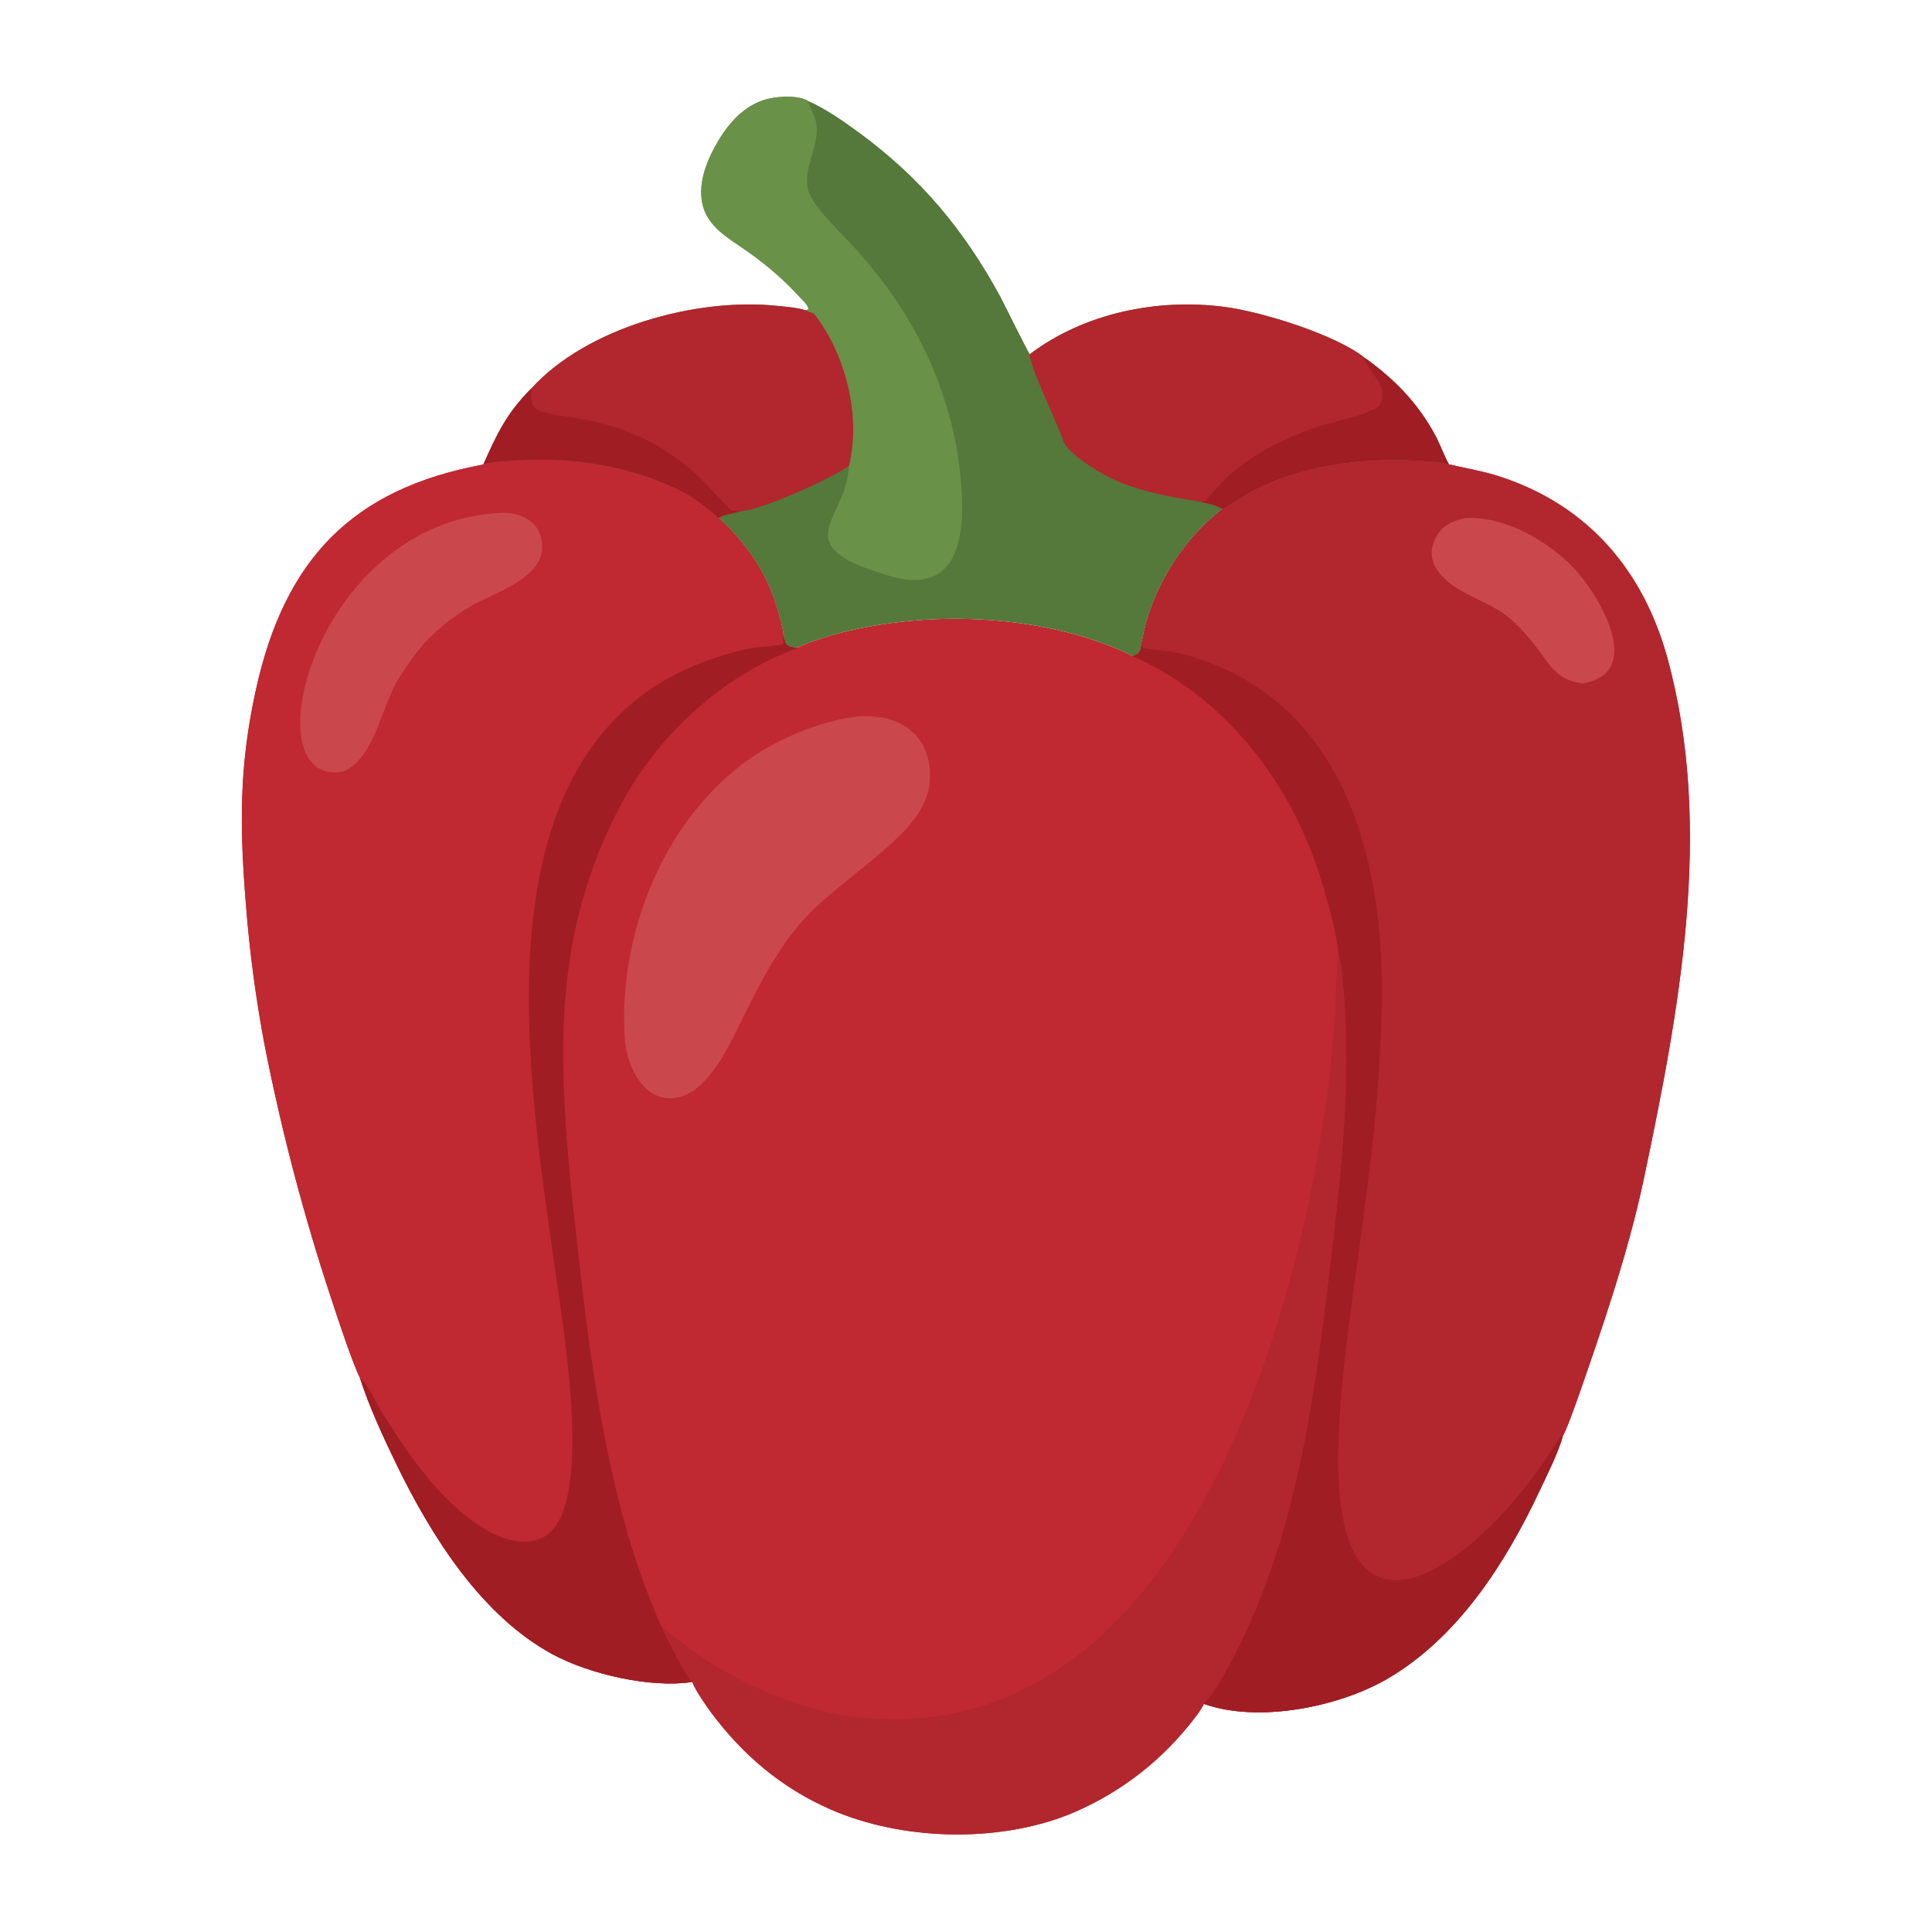
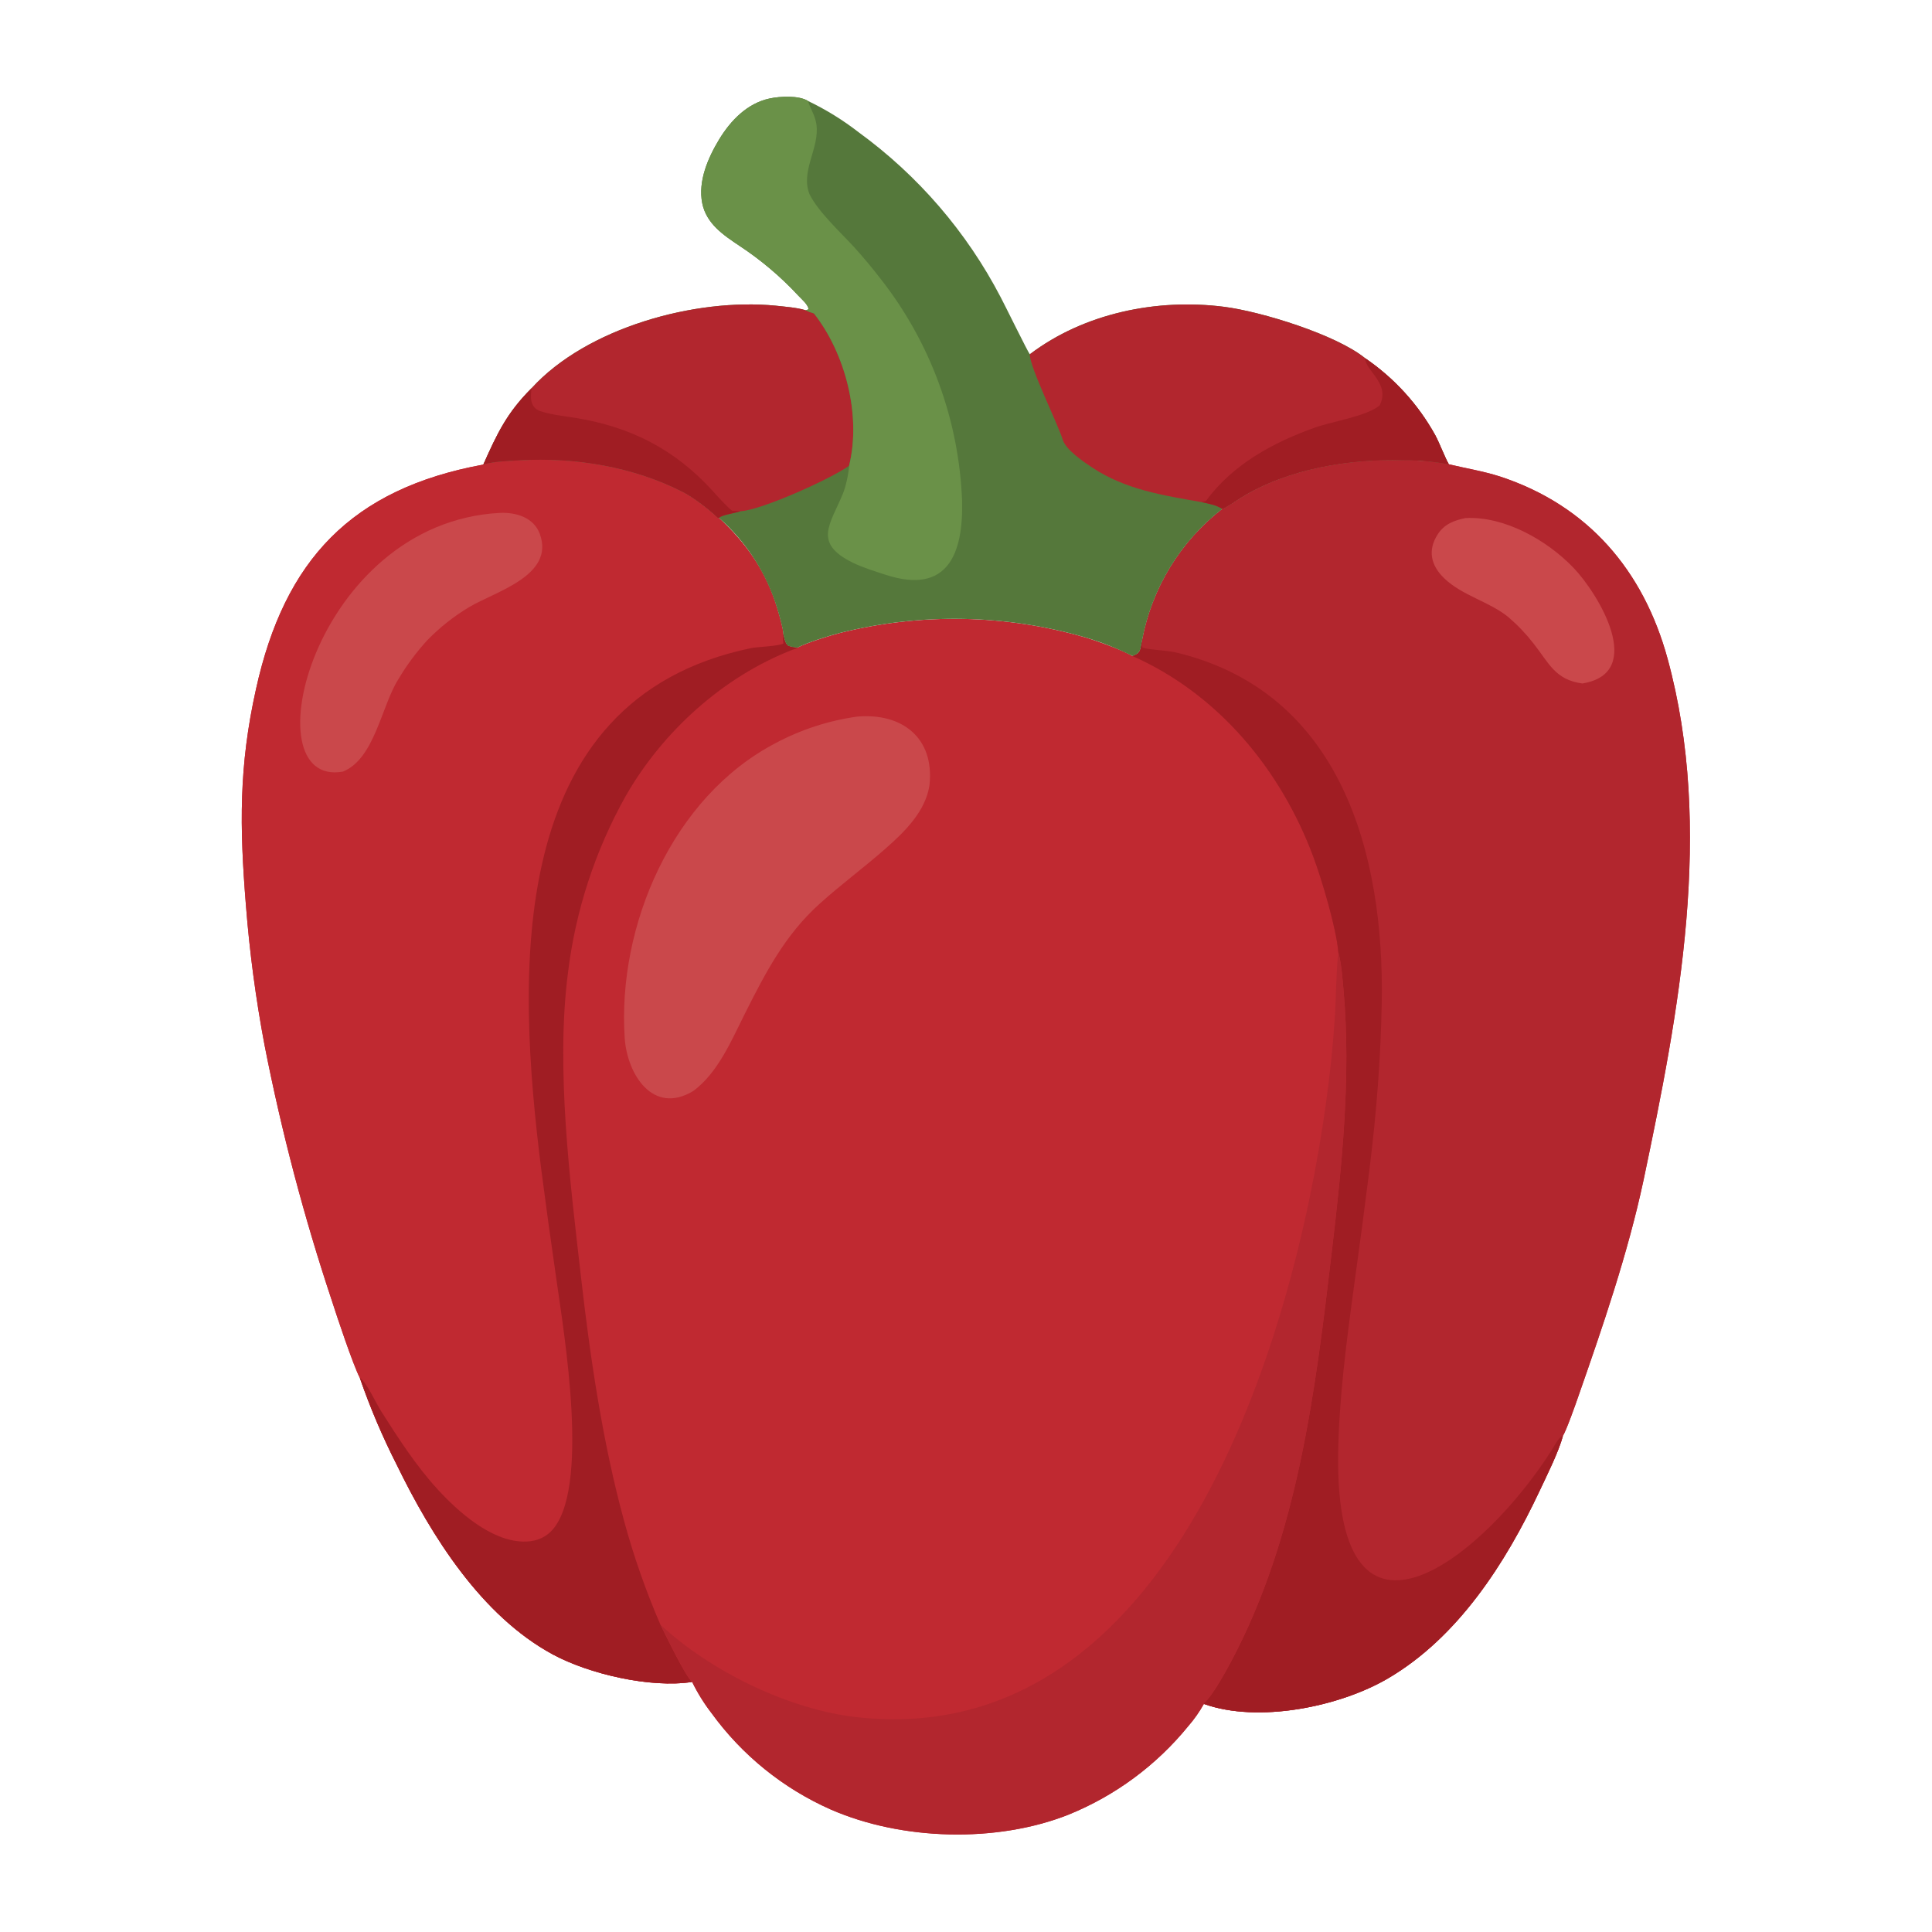
- <svg xmlns="http://www.w3.org/2000/svg" version="1.1" style="display: block;" viewBox="75.7 76.2 1896.7 1896.7" width="2048" height="2048" preserveAspectRatio="none">
-   <g transform="matrix(1.0417 0 0 1.0417 -42.6667 -42.6667)">
-     <path transform="translate(0,0)" fill="rgb(192,41,49)" d="M 569.154 551.903 C 578.608 548.796 592.988 548.55 603.089 547.966 C 655.755 544.921 710.536 553.863 757.705 578.086 C 766.908 582.813 781.328 593.886 789.094 601.091 C 790.428 602.328 789.949 602.172 791.162 602.205 C 817.274 626.504 835.905 653.097 846.103 687.553 C 847.782 693.226 851.691 706.261 851.812 711.831 C 852.805 715.618 853.37 719.902 856.092 722.487 C 859.759 724.023 861.172 723.976 865.206 724.435 C 874.748 719.472 894.423 713.4 905.467 710.583 C 979.115 691.791 1064.25 692.729 1137 714.928 C 1147.62 718.167 1172.47 727.111 1180.94 732.348 C 1189.51 729.232 1187.97 726.087 1190.01 717.594 C 1190.01 717.494 1190.02 717.394 1190.02 717.295 C 1196.79 679.954 1215.92 643.864 1241.34 615.958 C 1249.67 606.819 1256.96 600.777 1265.61 593.736 C 1267.67 593.418 1279.95 585.196 1282.66 583.507 C 1327.04 555.797 1385.69 546.273 1437.25 547.841 C 1450.7 548.25 1466.1 548.763 1479.12 551.714 C 1495.14 555.442 1511.67 558.163 1527.27 563.269 C 1610.24 590.419 1662.44 651.646 1685.19 734.824 C 1729.08 895.226 1696 1067.45 1662.47 1226.83 C 1647.75 1295.45 1624.06 1364.47 1601.09 1430.34 C 1599.28 1435.53 1588.99 1464.37 1586.64 1466.95 C 1582.63 1482.23 1571.22 1504.88 1564.44 1519.3 C 1532.53 1587.19 1487.79 1657.14 1421.63 1695.93 C 1375.63 1722.9 1299.31 1738.11 1248.22 1719.89 C 1245.85 1725.55 1237.57 1735.76 1233.4 1740.9 C 1203.41 1777.74 1164.61 1806.43 1120.59 1824.29 C 1052.72 1851.13 963.348 1848.64 896.453 1819.38 C 850.582 1799.32 814.039 1768.49 784.207 1728.56 C 778.948 1721.52 769.133 1707.31 765.968 1699.21 C 726.812 1705.27 669.014 1691.83 634.613 1673.25 C 567.185 1636.83 520.238 1561.74 487.596 1494.76 C 475.456 1469.84 461.183 1438.96 452.907 1412.76 C 446.321 1400.16 431.03 1353.98 426.375 1339.65 C 400.184 1260.88 379.02 1180.52 363.009 1099.06 C 354.752 1055.39 348.878 1011.3 345.413 966.989 C 339.468 893.224 338.803 836.374 354.923 763.607 C 381.922 641.729 445.075 574.765 569.154 551.903 z" />
-     <path transform="translate(0,0)" fill="rgb(178,38,46)" d="M 1265.61 593.736 C 1267.67 593.418 1279.95 585.196 1282.66 583.507 C 1327.04 555.797 1385.69 546.273 1437.25 547.841 C 1450.7 548.25 1466.1 548.763 1479.12 551.714 C 1495.14 555.442 1511.67 558.163 1527.27 563.269 C 1610.24 590.419 1662.44 651.646 1685.19 734.824 C 1729.08 895.226 1696 1067.45 1662.47 1226.83 C 1647.75 1295.45 1624.06 1364.47 1601.09 1430.34 C 1599.28 1435.53 1588.99 1464.37 1586.64 1466.95 C 1582.63 1482.23 1571.22 1504.88 1564.44 1519.3 C 1532.53 1587.19 1487.79 1657.14 1421.63 1695.93 C 1375.63 1722.9 1299.31 1738.11 1248.22 1719.89 L 1248.38 1718.93 C 1255.61 1713.62 1269.28 1688.61 1273.99 1679.78 C 1336.82 1561.59 1353.32 1424.58 1368.81 1293.34 C 1378.25 1213.39 1386.9 1129.03 1379.93 1048.59 C 1379 1037.83 1377.87 1021.91 1374.93 1011.78 C 1373.14 989.206 1359.34 942.949 1351.22 921.228 C 1320.67 839.538 1261.86 768.257 1180.94 732.348 C 1189.51 729.232 1187.97 726.087 1190.01 717.594 C 1190.01 717.494 1190.02 717.394 1190.02 717.295 C 1196.79 679.954 1215.92 643.864 1241.34 615.958 C 1249.67 606.819 1256.96 600.777 1265.61 593.736 z" />
-     <path transform="translate(0,0)" fill="rgb(160,29,35)" d="M 1180.94 732.348 C 1189.51 729.232 1187.97 726.087 1190.01 717.594 C 1189.91 720.63 1189.62 721.643 1190.32 724.568 C 1200.89 727.074 1212.66 726.732 1223.38 729.353 C 1377.97 767.169 1418.32 919.364 1415.8 1059.02 C 1414.86 1111.47 1410.92 1162.15 1404.45 1214.96 C 1399.94 1251.09 1395.17 1287.18 1390.14 1323.25 C 1382.59 1378.07 1375.47 1432.1 1374.82 1484.71 C 1372.17 1697.12 1513.96 1579.03 1576.11 1480.51 C 1578.52 1476.68 1582.6 1468.49 1586.64 1466.95 C 1582.63 1482.23 1571.22 1504.88 1564.44 1519.3 C 1532.53 1587.19 1487.79 1657.14 1421.63 1695.93 C 1375.63 1722.9 1299.31 1738.11 1248.22 1719.89 L 1248.38 1718.93 C 1255.61 1713.62 1269.28 1688.61 1273.99 1679.78 C 1336.82 1561.59 1353.32 1424.58 1368.81 1293.34 C 1378.25 1213.39 1386.9 1129.03 1379.93 1048.59 C 1379 1037.83 1377.87 1021.91 1374.93 1011.78 C 1373.14 989.206 1359.34 942.949 1351.22 921.228 C 1320.67 839.538 1261.86 768.257 1180.94 732.348 z" />
-     <path transform="translate(0,0)" fill="rgb(202,72,75)" d="M 1494.77 602.354 C 1531.6 600.514 1571.76 623.292 1596.62 649.284 C 1619.81 673.528 1665.53 748.465 1604.85 758.215 C 1579.24 754.706 1573.62 739.331 1559.08 720.737 C 1552.58 712.433 1543.55 702.676 1535.36 695.93 C 1517.09 680.871 1491.84 675.691 1474.53 658.965 C 1461.99 646.842 1458.99 632.724 1468.41 617.939 C 1474.81 607.914 1484.1 604.597 1494.77 602.354 z" />
-     <path transform="translate(0,0)" fill="rgb(192,41,49)" d="M 569.154 551.903 C 578.608 548.796 592.988 548.55 603.089 547.966 C 655.755 544.921 710.536 553.863 757.705 578.086 C 766.908 582.813 781.328 593.886 789.094 601.091 C 790.428 602.328 789.949 602.172 791.162 602.205 C 817.274 626.504 835.905 653.097 846.103 687.553 C 847.782 693.226 851.691 706.261 851.812 711.831 C 852.805 715.618 853.37 719.902 856.092 722.487 C 859.759 724.023 861.172 723.976 865.206 724.435 C 862.905 726.185 863.109 725.496 860.933 726.337 C 795.086 751.761 737.977 803.66 703.244 864.385 C 674.446 915.805 655.972 972.356 648.861 1030.86 C 637.272 1120.6 650.911 1227.19 661.176 1317.72 C 669.787 1393.67 681.673 1473.94 701.79 1547.51 C 710.886 1580.9 722.355 1613.58 736.111 1645.33 C 740.933 1654.79 759.148 1693.26 765.968 1699.21 C 726.812 1705.27 669.014 1691.83 634.613 1673.25 C 567.185 1636.83 520.238 1561.74 487.596 1494.76 C 475.456 1469.84 461.183 1438.96 452.907 1412.76 C 446.321 1400.16 431.03 1353.98 426.375 1339.65 C 400.184 1260.88 379.02 1180.52 363.009 1099.06 C 354.752 1055.39 348.878 1011.3 345.413 966.989 C 339.468 893.224 338.803 836.374 354.923 763.607 C 381.922 641.729 445.075 574.765 569.154 551.903 z" />
-     <path transform="translate(0,0)" fill="rgb(160,29,35)" d="M 851.812 711.831 C 852.805 715.618 853.37 719.902 856.092 722.487 C 859.759 724.023 861.172 723.976 865.206 724.435 C 862.905 726.185 863.109 725.496 860.933 726.337 C 795.086 751.761 737.977 803.66 703.244 864.385 C 674.446 915.805 655.972 972.356 648.861 1030.86 C 637.272 1120.6 650.911 1227.19 661.176 1317.72 C 669.787 1393.67 681.673 1473.94 701.79 1547.51 C 710.886 1580.9 722.355 1613.58 736.111 1645.33 C 740.933 1654.79 759.148 1693.26 765.968 1699.21 C 726.812 1705.27 669.014 1691.83 634.613 1673.25 C 567.185 1636.83 520.238 1561.74 487.596 1494.76 C 475.456 1469.84 461.183 1438.96 452.907 1412.76 C 458.811 1416.09 468.275 1436.72 472.635 1443.62 C 488.756 1469.12 505.769 1495.52 526.255 1517.76 C 545.657 1538.82 576.155 1566.2 606.595 1566.95 C 616.451 1567.19 625.909 1564.5 632.977 1557.39 C 670.62 1519.51 645.12 1370.3 638.012 1319.65 C 633.046 1285.32 628.316 1250.95 623.822 1216.56 C 601.011 1034.89 587.257 773.219 821.906 724.869 C 827.266 723.765 849.573 722.984 852.026 720.44 C 851.557 716.935 851.517 716.267 851.75 712.702 L 851.812 711.831 z" />
-     <path transform="translate(0,0)" fill="rgb(202,72,75)" d="M 585.162 597.423 C 600.341 596.858 616.783 601.962 622.379 617.418 C 636.564 656.601 580.874 671.346 555.746 686.237 C 541.379 694.81 528.196 705.225 516.532 717.218 C 505.963 727.994 497.048 741.509 489.029 754.196 C 473.08 779.43 466.821 829.035 436.89 841.255 C 348.344 857.226 409.092 606.307 585.162 597.423 z" />
-     <path transform="translate(0,0)" fill="rgb(178,38,46)" d="M 1374.93 1011.78 C 1377.87 1021.91 1379 1037.83 1379.93 1048.59 C 1386.9 1129.03 1378.25 1213.39 1368.81 1293.34 C 1353.32 1424.58 1336.82 1561.59 1273.99 1679.78 C 1269.28 1688.61 1255.61 1713.62 1248.38 1718.93 L 1248.22 1719.89 C 1245.85 1725.55 1237.57 1735.76 1233.4 1740.9 C 1203.41 1777.74 1164.61 1806.43 1120.59 1824.29 C 1052.72 1851.13 963.348 1848.64 896.453 1819.38 C 850.582 1799.32 814.039 1768.49 784.207 1728.56 C 778.948 1721.52 769.133 1707.31 765.968 1699.21 C 759.148 1693.26 740.933 1654.79 736.111 1645.33 C 783.07 1689.13 857.205 1725.31 921.153 1732.41 C 1218.43 1765.43 1332.67 1375.56 1363.17 1154.64 C 1367.09 1126.75 1369.99 1098.72 1371.84 1070.61 C 1372.77 1054.61 1372.95 1027.77 1374.8 1012.7 L 1374.93 1011.78 z" />
-     <path transform="translate(0,0)" fill="rgb(202,72,75)" d="M 921.543 789.421 C 963.362 785.795 994.545 809.169 989.582 854.012 C 986.076 878.339 966.503 897.731 948.848 913.328 C 928.285 931.493 906.343 947.454 885.886 965.943 C 853.505 995.209 834.928 1031.02 815.665 1069.41 C 802.993 1094.66 790.274 1125.07 767.118 1142.19 C 729.001 1165.37 704.703 1126.5 702.42 1092.51 C 695.296 986.459 747.581 865.124 844.427 814.543 C 867.646 802.416 895.484 792.429 921.543 789.421 z" />
-     <path transform="translate(0,0)" fill="rgb(85,120,59)" d="M 872.942 406.522 C 873.69 406.377 874.86 405.855 875.623 405.558 C 875.177 401.091 868.979 395.985 865.902 392.608 C 849.585 374.697 830.757 359.488 810.721 345.986 C 795.462 335.703 779.382 324.969 775.474 305.595 C 771.262 284.718 780.9 262.824 791.501 245.313 C 802.321 227.53 817.833 211.41 838.871 206.955 C 848.593 204.799 866.557 203.881 875.103 209.288 C 890.547 215.679 909.305 228.846 922.8 238.72 C 981.114 281.386 1022.39 330.855 1056.71 394.256 C 1059.35 399.141 1082.83 446.788 1084.17 447.922 C 1135.42 409.077 1204.09 395.196 1267.25 403.277 C 1302.65 407.807 1373.15 429.673 1400.09 451.591 C 1427.98 471.593 1449.85 494.008 1466.23 524.441 C 1470.69 532.729 1475.07 544.686 1479.12 551.714 C 1466.1 548.763 1450.7 548.25 1437.25 547.841 C 1385.69 546.273 1327.04 555.797 1282.66 583.507 C 1279.95 585.196 1267.67 593.418 1265.61 593.736 C 1256.96 600.777 1249.67 606.819 1241.34 615.958 C 1215.92 643.864 1196.79 679.954 1190.02 717.295 C 1190.02 717.394 1190.01 717.494 1190.01 717.594 C 1187.97 726.087 1189.51 729.232 1180.94 732.348 C 1172.47 727.111 1147.62 718.167 1137 714.928 C 1064.25 692.729 979.115 691.791 905.467 710.583 C 894.423 713.4 874.748 719.472 865.206 724.435 C 861.172 723.976 859.759 724.023 856.092 722.487 C 853.37 719.902 852.805 715.618 851.812 711.831 C 851.691 706.261 847.782 693.226 846.103 687.553 C 835.905 653.097 817.274 626.504 791.162 602.205 C 789.949 602.172 790.428 602.328 789.094 601.091 C 781.328 593.886 766.908 582.813 757.705 578.086 C 710.536 553.863 655.755 544.921 603.089 547.966 C 592.988 548.55 578.608 548.796 569.154 551.903 C 582.169 522.678 591.326 503.221 614.658 479.95 C 666.339 423.086 768.734 394.688 844.729 402.232 C 853.472 403.1 864.653 403.927 872.942 406.522 z" />
-     <path transform="translate(0,0)" fill="rgb(178,38,46)" d="M 1084.17 447.922 C 1135.42 409.077 1204.09 395.196 1267.25 403.277 C 1302.65 407.807 1373.15 429.673 1400.09 451.591 C 1427.98 471.593 1449.85 494.008 1466.23 524.441 C 1470.69 532.729 1475.07 544.686 1479.12 551.714 C 1466.1 548.763 1450.7 548.25 1437.25 547.841 C 1385.69 546.273 1327.04 555.797 1282.66 583.507 C 1279.95 585.196 1267.67 593.418 1265.61 593.736 C 1259.56 589.955 1252.65 588.678 1245.77 587.233 C 1209.66 580.971 1174.64 575.6 1143.37 555 C 1134.76 549.331 1118.1 538.13 1115.19 528.407 C 1110.89 514.048 1083.78 459.726 1084.17 447.922 z" />
-     <path transform="translate(0,0)" fill="rgb(160,29,35)" d="M 1400.09 451.591 C 1427.98 471.593 1449.85 494.008 1466.23 524.441 C 1470.69 532.729 1475.07 544.686 1479.12 551.714 C 1466.1 548.763 1450.7 548.25 1437.25 547.841 C 1385.69 546.273 1327.04 555.797 1282.66 583.507 C 1279.95 585.196 1267.67 593.418 1265.61 593.736 C 1259.56 589.955 1252.65 588.678 1245.77 587.233 C 1246.68 587.137 1249.81 586.557 1250.3 585.901 C 1275.51 551.735 1313.76 530.975 1353 517.019 C 1369.38 511.195 1401.27 506.484 1413.78 496.255 C 1424.25 475.379 1400.35 463.866 1400.09 451.591 z" />
-     <path transform="translate(0,0)" fill="rgb(178,38,46)" d="M 614.658 479.95 C 666.339 423.086 768.734 394.688 844.729 402.232 C 853.472 403.1 864.653 403.927 872.942 406.522 C 876.208 408.077 877.208 408.412 880.694 409.493 C 910.544 447.393 925.48 505.862 913.797 553.064 C 896.396 565.451 830.772 595.061 811.447 595.91 C 805.779 597.836 793.42 599.362 791.162 602.205 C 789.949 602.172 790.428 602.328 789.094 601.091 C 781.328 593.886 766.908 582.813 757.705 578.086 C 710.536 553.863 655.755 544.921 603.089 547.966 C 592.988 548.55 578.608 548.796 569.154 551.903 C 582.169 522.678 591.326 503.221 614.658 479.95 z" />
-     <path transform="translate(0,0)" fill="rgb(160,29,35)" d="M 569.154 551.903 C 582.169 522.678 591.326 503.221 614.658 479.95 C 613.428 488.367 612.965 498.162 622.798 501.548 C 632.222 504.793 645.909 506.318 655.701 507.902 C 707.835 516.331 749.562 537.459 785.496 577.078 C 790.004 582.047 798.368 591.294 803.604 595.43 L 811.447 595.91 C 805.779 597.836 793.42 599.362 791.162 602.205 C 789.949 602.172 790.428 602.328 789.094 601.091 C 781.328 593.886 766.908 582.813 757.705 578.086 C 710.536 553.863 655.755 544.921 603.089 547.966 C 592.988 548.55 578.608 548.796 569.154 551.903 z" />
-     <path transform="translate(0,0)" fill="rgb(106,145,72)" d="M 872.942 406.522 C 873.69 406.377 874.86 405.855 875.623 405.558 C 875.177 401.091 868.979 395.985 865.902 392.608 C 849.585 374.697 830.757 359.488 810.721 345.986 C 795.462 335.703 779.382 324.969 775.474 305.595 C 771.262 284.718 780.9 262.824 791.501 245.313 C 802.321 227.53 817.833 211.41 838.871 206.955 C 848.593 204.799 866.557 203.881 875.103 209.288 C 877.574 217.09 881.841 222.876 883.029 231.295 C 886.187 253.695 867.657 275.569 876.651 297.298 C 884.816 313.744 905.953 333.297 918.829 347.324 C 927.433 356.866 935.672 366.73 943.53 376.896 C 989.957 436.967 1018.15 510.268 1020.32 586.08 C 1021.59 635.712 1006.97 674.748 948.591 655.885 C 938.807 652.724 926.754 648.994 917.268 644.346 C 879.428 625.805 896.28 608.192 908.116 579.093 C 910.673 572.807 913.464 560.272 913.797 553.064 C 925.48 505.862 910.544 447.393 880.694 409.493 C 877.208 408.412 876.208 408.077 872.942 406.522 z" />
-   </g>
+ <svg xmlns="http://www.w3.org/2000/svg" width="2048" height="2048" preserveAspectRatio="none" style="display:block" viewBox="75.7 76.2 1896.7 1896.7">
+   <path fill="#C02931" d="M550.2 532.3c9.9-3.3 24.8-3.5 35.4-4.2 54.8-3.1 111.9 6.2 161 31.4 9.6 5 24.6 16.5 32.7 24 1.4 1.3 1 1.1 2.2 1.2 27.2 25.3 46.6 53 57.2 88.9 1.8 5.9 5.8 19.4 6 25.2 1 4 1.6 8.5 4.4 11.1 3.8 1.6 5.3 1.6 9.5 2 10-5 30.5-11.4 42-14.4a462 462 0 0 1 241.1 4.6c11.1 3.3 37 12.7 45.8 18.1 9-3.2 7.3-6.5 9.5-15.3v-.4a213 213 0 0 1 78.7-128.7c2.2-.3 15-8.9 17.8-10.6 46.2-28.9 107.3-38.8 161-37.2 14 .4 30 1 43.6 4 16.7 4 34 6.8 50.2 12 86.4 28.4 140.8 92.2 164.5 178.8 45.7 167 11.3 346.5-23.7 512.5-15.3 71.5-40 143.4-64 212-1.8 5.4-12.5 35.5-15 38.2-4.1 15.9-16 39.5-23 54.5-33.3 70.7-80 143.6-148.9 184-47.9 28-127.4 44-180.6 25a130 130 0 0 1-15.4 21.8 294 294 0 0 1-117.5 86.9c-70.7 28-163.8 25.4-233.5-5.1a289 289 0 0 1-117-94.6 178 178 0 0 1-19-30.6c-40.7 6.3-101-7.7-136.8-27-70.2-38-119.1-116.2-153.1-186A679 679 0 0 1 429 1429c-6.8-13.1-22.8-61.2-27.6-76.2q-41-123.1-66-250.6a1276 1276 0 0 1-18.3-137.6c-6.2-76.8-7-136 9.9-211.8 28-127 93.9-196.7 223.1-220.5" />
+   <path fill="#B2262E" d="M1275.7 575.8c2.2-.3 15-8.9 17.8-10.6 46.2-28.9 107.3-38.8 161-37.2 14 .4 30 1 43.6 4 16.7 4 34 6.8 50.2 12 86.4 28.4 140.8 92.2 164.5 178.8 45.7 167 11.3 346.5-23.7 512.5-15.3 71.5-40 143.4-64 212-1.8 5.4-12.5 35.5-15 38.2-4.1 15.9-16 39.5-23 54.5-33.3 70.7-80 143.6-148.9 184-47.9 28-127.4 44-180.6 25l.2-1c7.5-5.6 21.7-31.6 26.6-40.8 65.5-123.2 82.7-265.9 98.8-402.6 9.9-83.3 18.9-171.2 11.6-255-1-11.2-2.1-27.7-5.2-38.3-1.9-23.5-16.2-71.7-24.7-94.3-31.8-85.1-93-159.4-177.4-196.8 9-3.2 7.3-6.5 9.5-15.3v-.4a213 213 0 0 1 78.7-128.7" />
+   <path fill="#A01D23" d="M1187.5 720.2c9-3.2 7.3-6.5 9.5-15.3-.1 3.1-.4 4.2.3 7.2 11 2.6 23.3 2.3 34.4 5 161 39.4 203.1 198 200.5 343.4-1 54.7-5.1 107.4-11.9 162.5a7916 7916 0 0 1-14.9 112.8c-7.8 57-15.2 113.4-16 168.2-2.7 221.2 145 98.2 209.8-4.4 2.5-4 6.7-12.5 11-14.1-4.2 15.9-16.1 39.5-23.2 54.5-33.2 70.7-79.8 143.6-148.8 184-47.9 28-127.4 44-180.6 25l.2-1c7.5-5.6 21.7-31.6 26.6-40.8 65.5-123.2 82.7-265.9 98.8-402.6 9.9-83.3 18.9-171.2 11.6-255-1-11.2-2.1-27.7-5.2-38.3-1.9-23.5-16.2-71.7-24.7-94.3-31.8-85.1-93-159.4-177.4-196.8" />
+   <path fill="#CA484B" d="M1514.4 584.8c38.4-2 80.2 21.8 106.1 48.9 24.2 25.2 71.8 103.3 8.6 113.5-26.7-3.7-32.5-19.7-47.7-39a178 178 0 0 0-24.7-26c-19-15.6-45.3-21-63.3-38.4-13.1-12.7-16.2-27.4-6.4-42.8 6.6-10.4 16.3-13.9 27.4-16.2" />
+   <path fill="#C02931" d="M550.2 532.3c9.9-3.3 24.8-3.5 35.4-4.2 54.8-3.1 111.9 6.2 161 31.4 9.6 5 24.6 16.5 32.7 24 1.4 1.3 1 1.1 2.2 1.2 27.2 25.3 46.6 53 57.2 88.9 1.8 5.9 5.8 19.4 6 25.2 1 4 1.6 8.5 4.4 11.1 3.8 1.6 5.3 1.6 9.5 2-2.4 1.9-2.2 1.2-4.4 2-68.6 26.5-128.1 80.6-164.3 143.9a471 471 0 0 0-56.6 173.4c-12.1 93.5 2 204.5 12.8 298.8 9 79.1 21.3 162.7 42.3 239.4a756 756 0 0 0 35.7 101.9c5 9.8 24 49.9 31.1 56.1-40.7 6.3-101-7.7-136.8-27-70.2-38-119.1-116.2-153.1-186A679 679 0 0 1 429 1429c-6.8-13.1-22.8-61.2-27.6-76.2q-41-123.1-66-250.6a1276 1276 0 0 1-18.3-137.6c-6.2-76.8-7-136 9.9-211.8 28-127 93.9-196.7 223.1-220.5" />
+   <path fill="#A01D23" d="M844.7 698.8c1 4 1.6 8.5 4.4 11.1 3.8 1.6 5.3 1.6 9.5 2-2.4 1.9-2.2 1.2-4.4 2-68.6 26.5-128.1 80.6-164.3 143.9a471 471 0 0 0-56.6 173.4c-12.1 93.5 2 204.5 12.8 298.8 9 79.1 21.3 162.7 42.3 239.4a756 756 0 0 0 35.7 101.9c5 9.8 24 49.9 31.1 56.1-40.7 6.3-101-7.7-136.8-27-70.2-38-119.1-116.2-153.1-186A679 679 0 0 1 429 1429c6.2 3.5 16 25 20.6 32.2 16.8 26.5 34.5 54 55.8 77.2 20.2 22 52 50.4 83.7 51.2 10.3.3 20.1-2.5 27.5-10 39.2-39.4 12.7-194.8 5.3-247.6q-7.8-53.6-14.8-107.4c-23.8-189.2-38.1-461.8 206.3-512.2 5.6-1.1 28.8-2 31.4-4.6-.5-3.6-.5-4.3-.3-8z" />
+   <path fill="#CA484B" d="M566.9 579.7c15.8-.6 33 4.7 38.8 20.8 14.7 40.8-43.3 56.2-69.4 71.7q-22.5 13.5-40.9 32.3a232 232 0 0 0-28.6 38.5c-16.7 26.3-23.2 78-54.4 90.7-92.2 16.6-29-244.8 154.5-254" />
+   <path fill="#B2262E" d="M1389.6 1011.3c3 10.6 4.2 27.1 5.2 38.3 7.3 83.8-1.7 171.7-11.6 255-16.1 136.7-33.3 279.4-98.8 402.6-4.9 9.2-19.1 35.2-26.6 40.7l-.2 1a130 130 0 0 1-15.4 22 294 294 0 0 1-117.5 86.8c-70.7 28-163.8 25.4-233.5-5.1a289 289 0 0 1-117-94.6 178 178 0 0 1-19-30.6c-7-6.2-26-46.3-31-56.1 48.9 45.6 126 83.3 192.7 90.7 309.7 34.4 428.7-371.7 460.4-601.9q6.2-43.5 9-87.5c1-16.7 1.2-44.6 3.2-60.3z" />
+   <path fill="#CA484B" d="M917.3 779.7c43.6-3.8 76 20.5 70.9 67.3-3.7 25.3-24 45.5-42.5 61.7-21.4 19-44.2 35.6-65.5 54.9-33.8 30.4-53.1 67.7-73.2 107.7-13.2 26.3-26.4 58-50.6 75.9-39.7 24.1-65-16.4-67.4-51.8-7.4-110.5 47-236.9 148-289.6a241 241 0 0 1 80.3-26.1" />
+   <path fill="#55783B" d="M866.7 380.8c.8-.1 2-.7 2.8-1-.5-4.7-7-10-10.2-13.5a315 315 0 0 0-57.4-48.6c-16-10.7-32.7-21.8-36.8-42-4.3-21.8 5.7-44.6 16.7-62.8 11.3-18.5 27.5-35.3 49.4-40 10.1-2.2 28.8-3.2 37.7 2.4a274 274 0 0 1 49.7 30.7 467 467 0 0 1 139.5 162c2.8 5.1 27.2 54.8 28.6 56 53.4-40.5 125-55 190.7-46.6 36.9 4.7 110.3 27.5 138.4 50.4a221 221 0 0 1 69 75.8c4.6 8.7 9.1 21.1 13.3 28.5a226 226 0 0 0-43.6-4c-53.7-1.7-114.8 8.2-161 37-2.8 1.8-15.6 10.4-17.8 10.7a213 213 0 0 0-78.7 128.7v.4c-2.2 8.8-.6 12-9.5 15.3a293 293 0 0 0-45.8-18.1 462 462 0 0 0-241.1-4.6c-11.5 3-32 9.3-42 14.5-4.2-.5-5.7-.5-9.5-2-2.8-2.7-3.4-7.2-4.4-11.2-.2-5.8-4.2-19.3-6-25.2a193 193 0 0 0-57.2-89c-1.3 0-.8.2-2.2-1.1-8-7.5-23-19-32.7-24-49.1-25.2-106.2-34.5-161-31.4-10.6.7-25.5 1-35.4 4.2 13.6-30.5 23.1-50.8 47.4-75 53.9-59.2 160.5-88.8 239.7-81 9.1 1 20.7 1.8 29.4 4.5" />
+   <path fill="#B2262E" d="M1086.7 424c53.4-40.5 125-55 190.7-46.6 36.9 4.7 110.3 27.5 138.4 50.4a221 221 0 0 1 69 75.8c4.6 8.7 9.1 21.1 13.3 28.5a226 226 0 0 0-43.6-4c-53.7-1.7-114.8 8.2-161 37-2.8 1.8-15.6 10.4-17.8 10.7-6.3-4-13.5-5.2-20.6-6.7-37.7-6.6-74.1-12.2-106.7-33.6-9-6-26.3-17.6-29.4-27.7-4.5-15-32.7-71.6-32.3-83.9" />
+   <path fill="#A01D23" d="M1415.8 427.8a221 221 0 0 1 69 75.8c4.6 8.7 9.1 21.1 13.3 28.5a226 226 0 0 0-43.6-4c-53.7-1.7-114.8 8.2-161 37-2.8 1.8-15.6 10.4-17.8 10.7-6.3-4-13.5-5.2-20.6-6.7.9-.1 4.2-.8 4.7-1.4 26.2-35.6 66-57.3 107-71.8 17-6 50.2-11 63.3-21.6 10.9-21.8-14-33.8-14.3-46.5" />
+   <path fill="#B2262E" d="M597.6 457.3c53.9-59.2 160.5-88.8 239.7-81 9.1 1 20.7 1.8 29.4 4.5a46 46 0 0 0 8 3.1c31.1 39.5 46.7 100.4 34.5 149.6-18 12.9-86.5 43.7-106.6 44.6-5.9 2-18.8 3.6-21.1 6.6-1.3 0-.8 0-2.2-1.2-8-7.5-23-19-32.7-24-49.1-25.2-106.2-34.5-161-31.4-10.6.7-25.5 1-35.4 4.2 13.6-30.5 23.1-50.8 47.4-75" />
+   <path fill="#A01D23" d="M550.2 532.3c13.6-30.5 23.1-50.8 47.4-75-1.3 8.8-1.7 19 8.5 22.5 9.8 3.4 24 5 34.3 6.6 54.3 8.8 97.8 30.8 135.2 72 4.7 5.3 13.4 14.9 18.8 19.2l8.2.5c-5.9 2-18.8 3.6-21.1 6.6-1.3 0-.8 0-2.2-1.2-8-7.5-23-19-32.7-24-49.1-25.2-106.2-34.5-161-31.4-10.6.7-25.5 1-35.4 4.2" />
+   <path fill="#6A9148" d="M866.7 380.8c.8-.1 2-.7 2.8-1-.5-4.7-7-10-10.2-13.5a315 315 0 0 0-57.4-48.6c-16-10.7-32.7-21.8-36.8-42-4.3-21.8 5.7-44.6 16.7-62.8 11.3-18.5 27.5-35.3 49.4-40 10.1-2.2 28.8-3.2 37.7 2.4 2.6 8.2 7 14.2 8.3 23 3.3 23.3-16 46-6.7 68.7 8.5 17.2 30.6 37.5 44 52.1q13.5 15 25.7 30.8a376 376 0 0 1 80 218c1.3 51.7-14 92.3-74.7 72.7-10.2-3.3-22.8-7.2-32.6-12-39.5-19.4-22-37.7-9.6-68 2.7-6.6 5.6-19.6 6-27.1 12.1-49.2-3.5-110.1-34.5-149.6a46 46 0 0 1-8.1-3" />
</svg>
